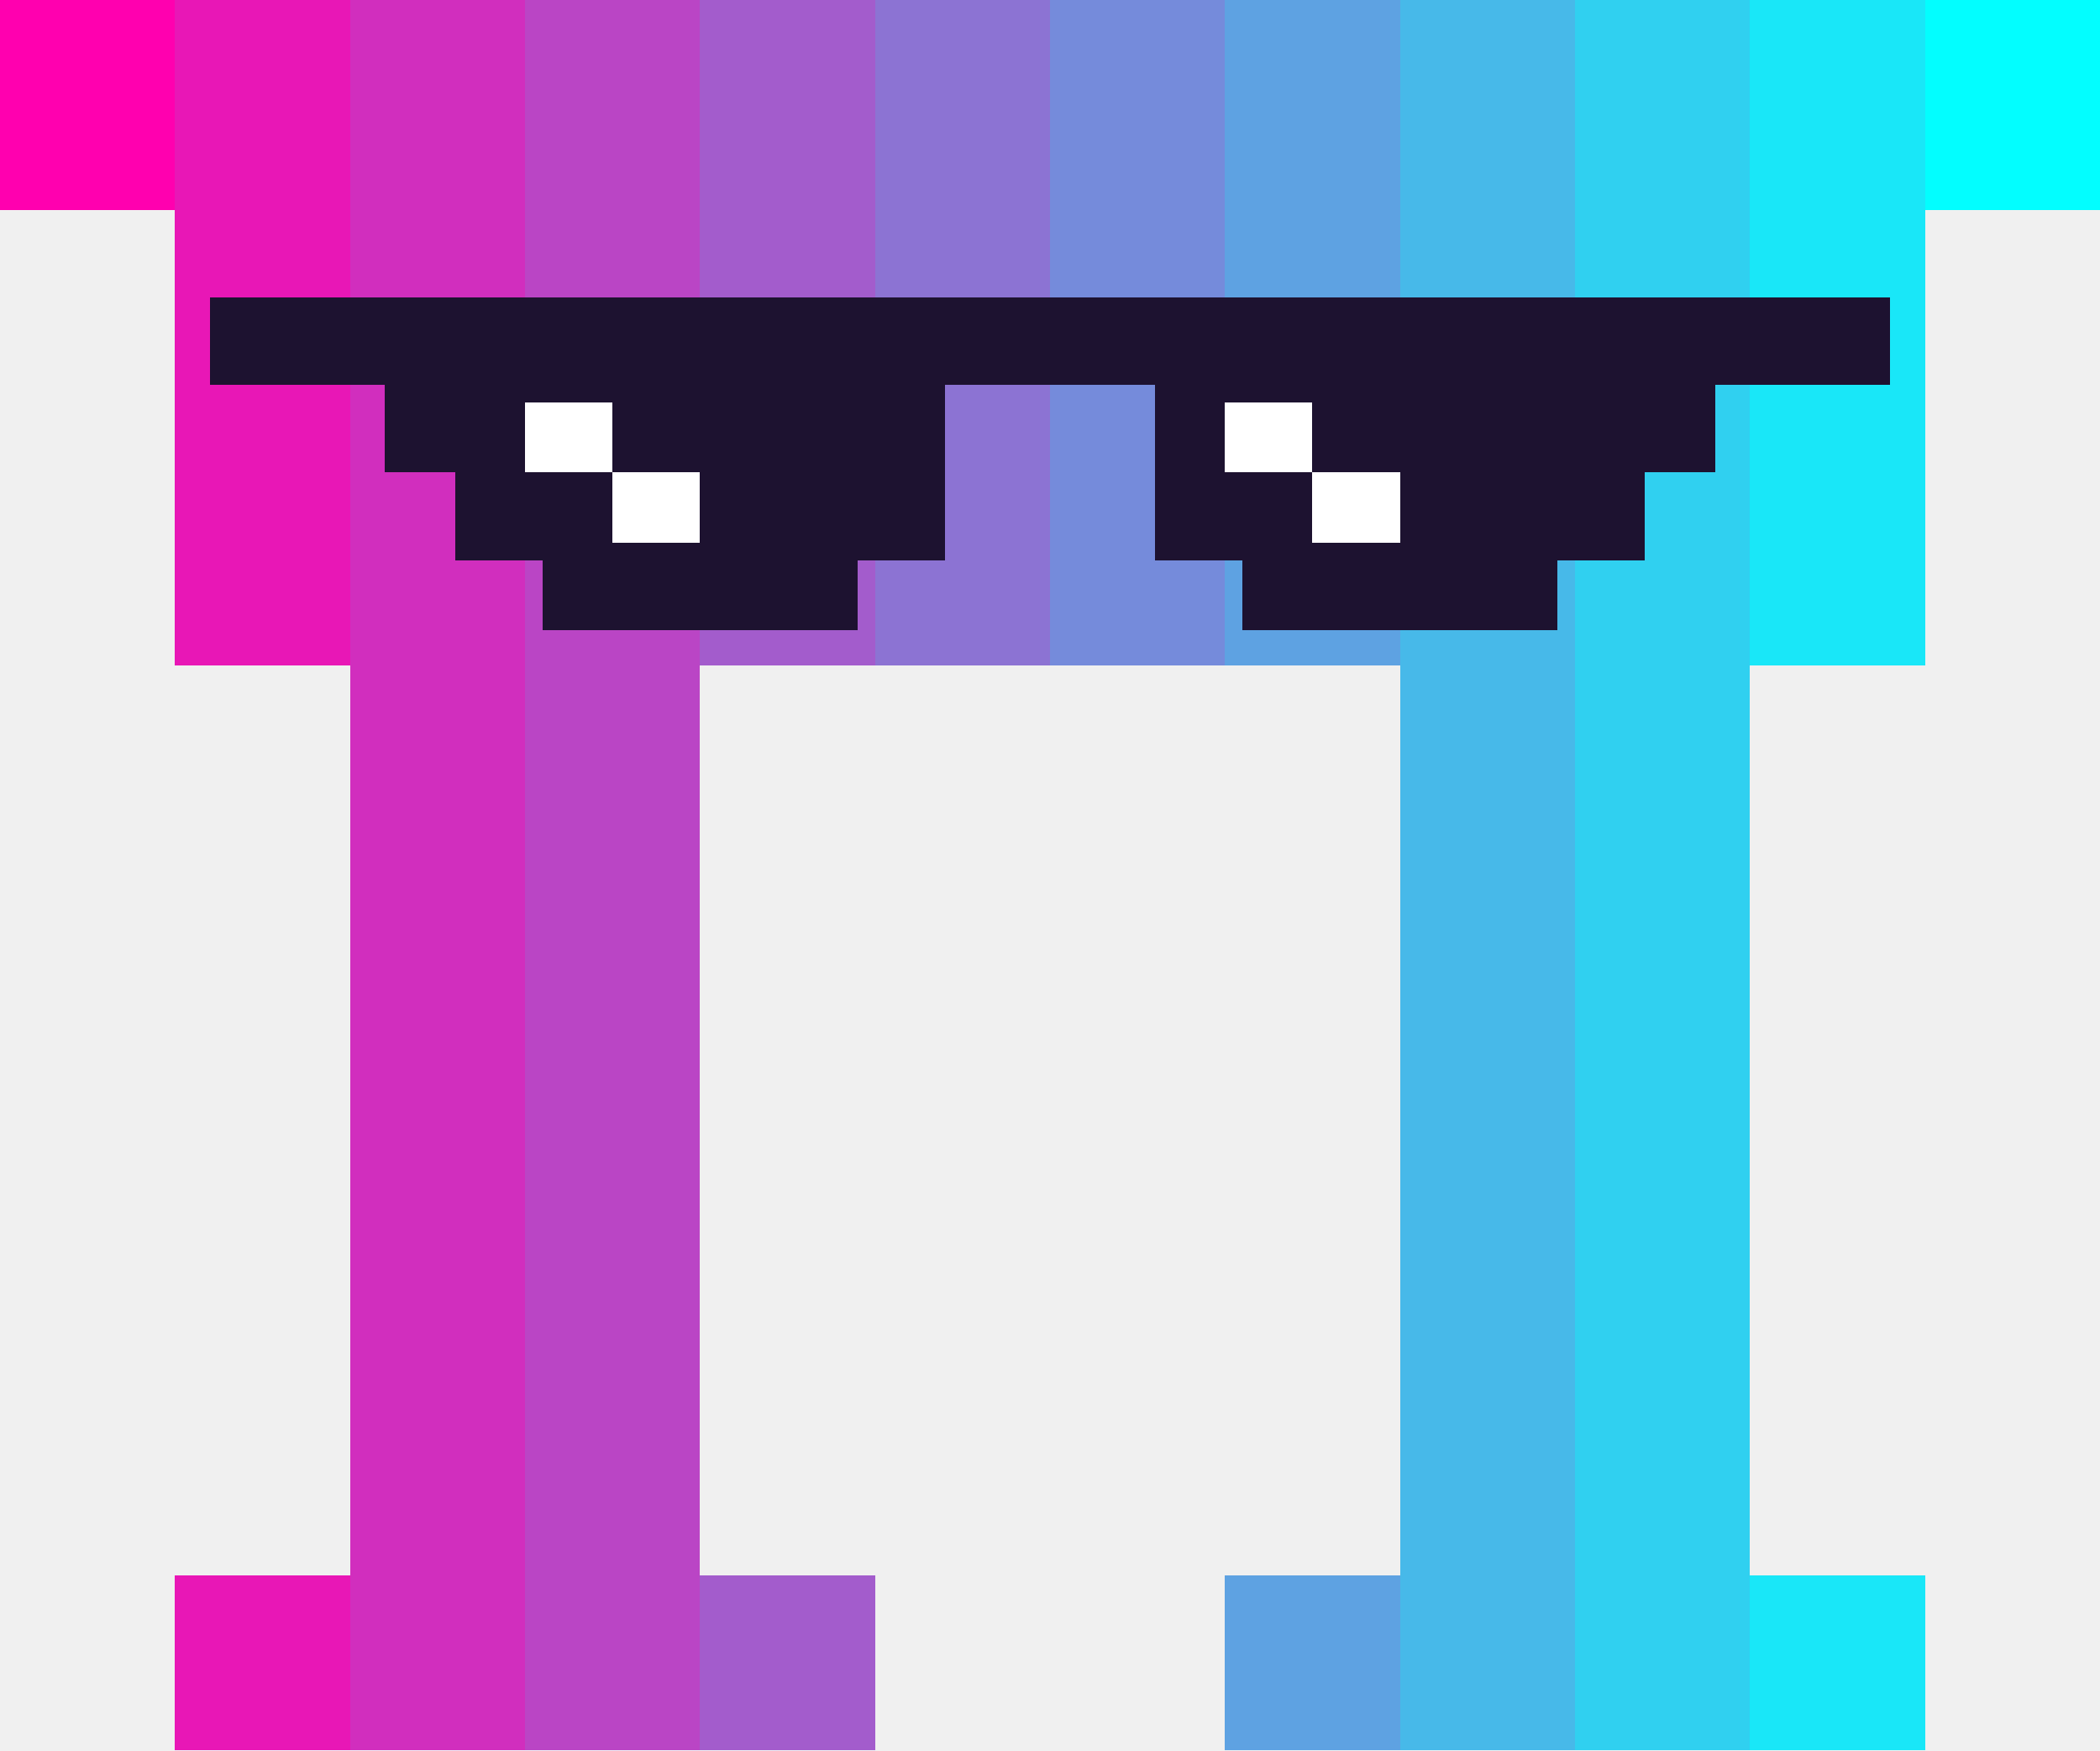
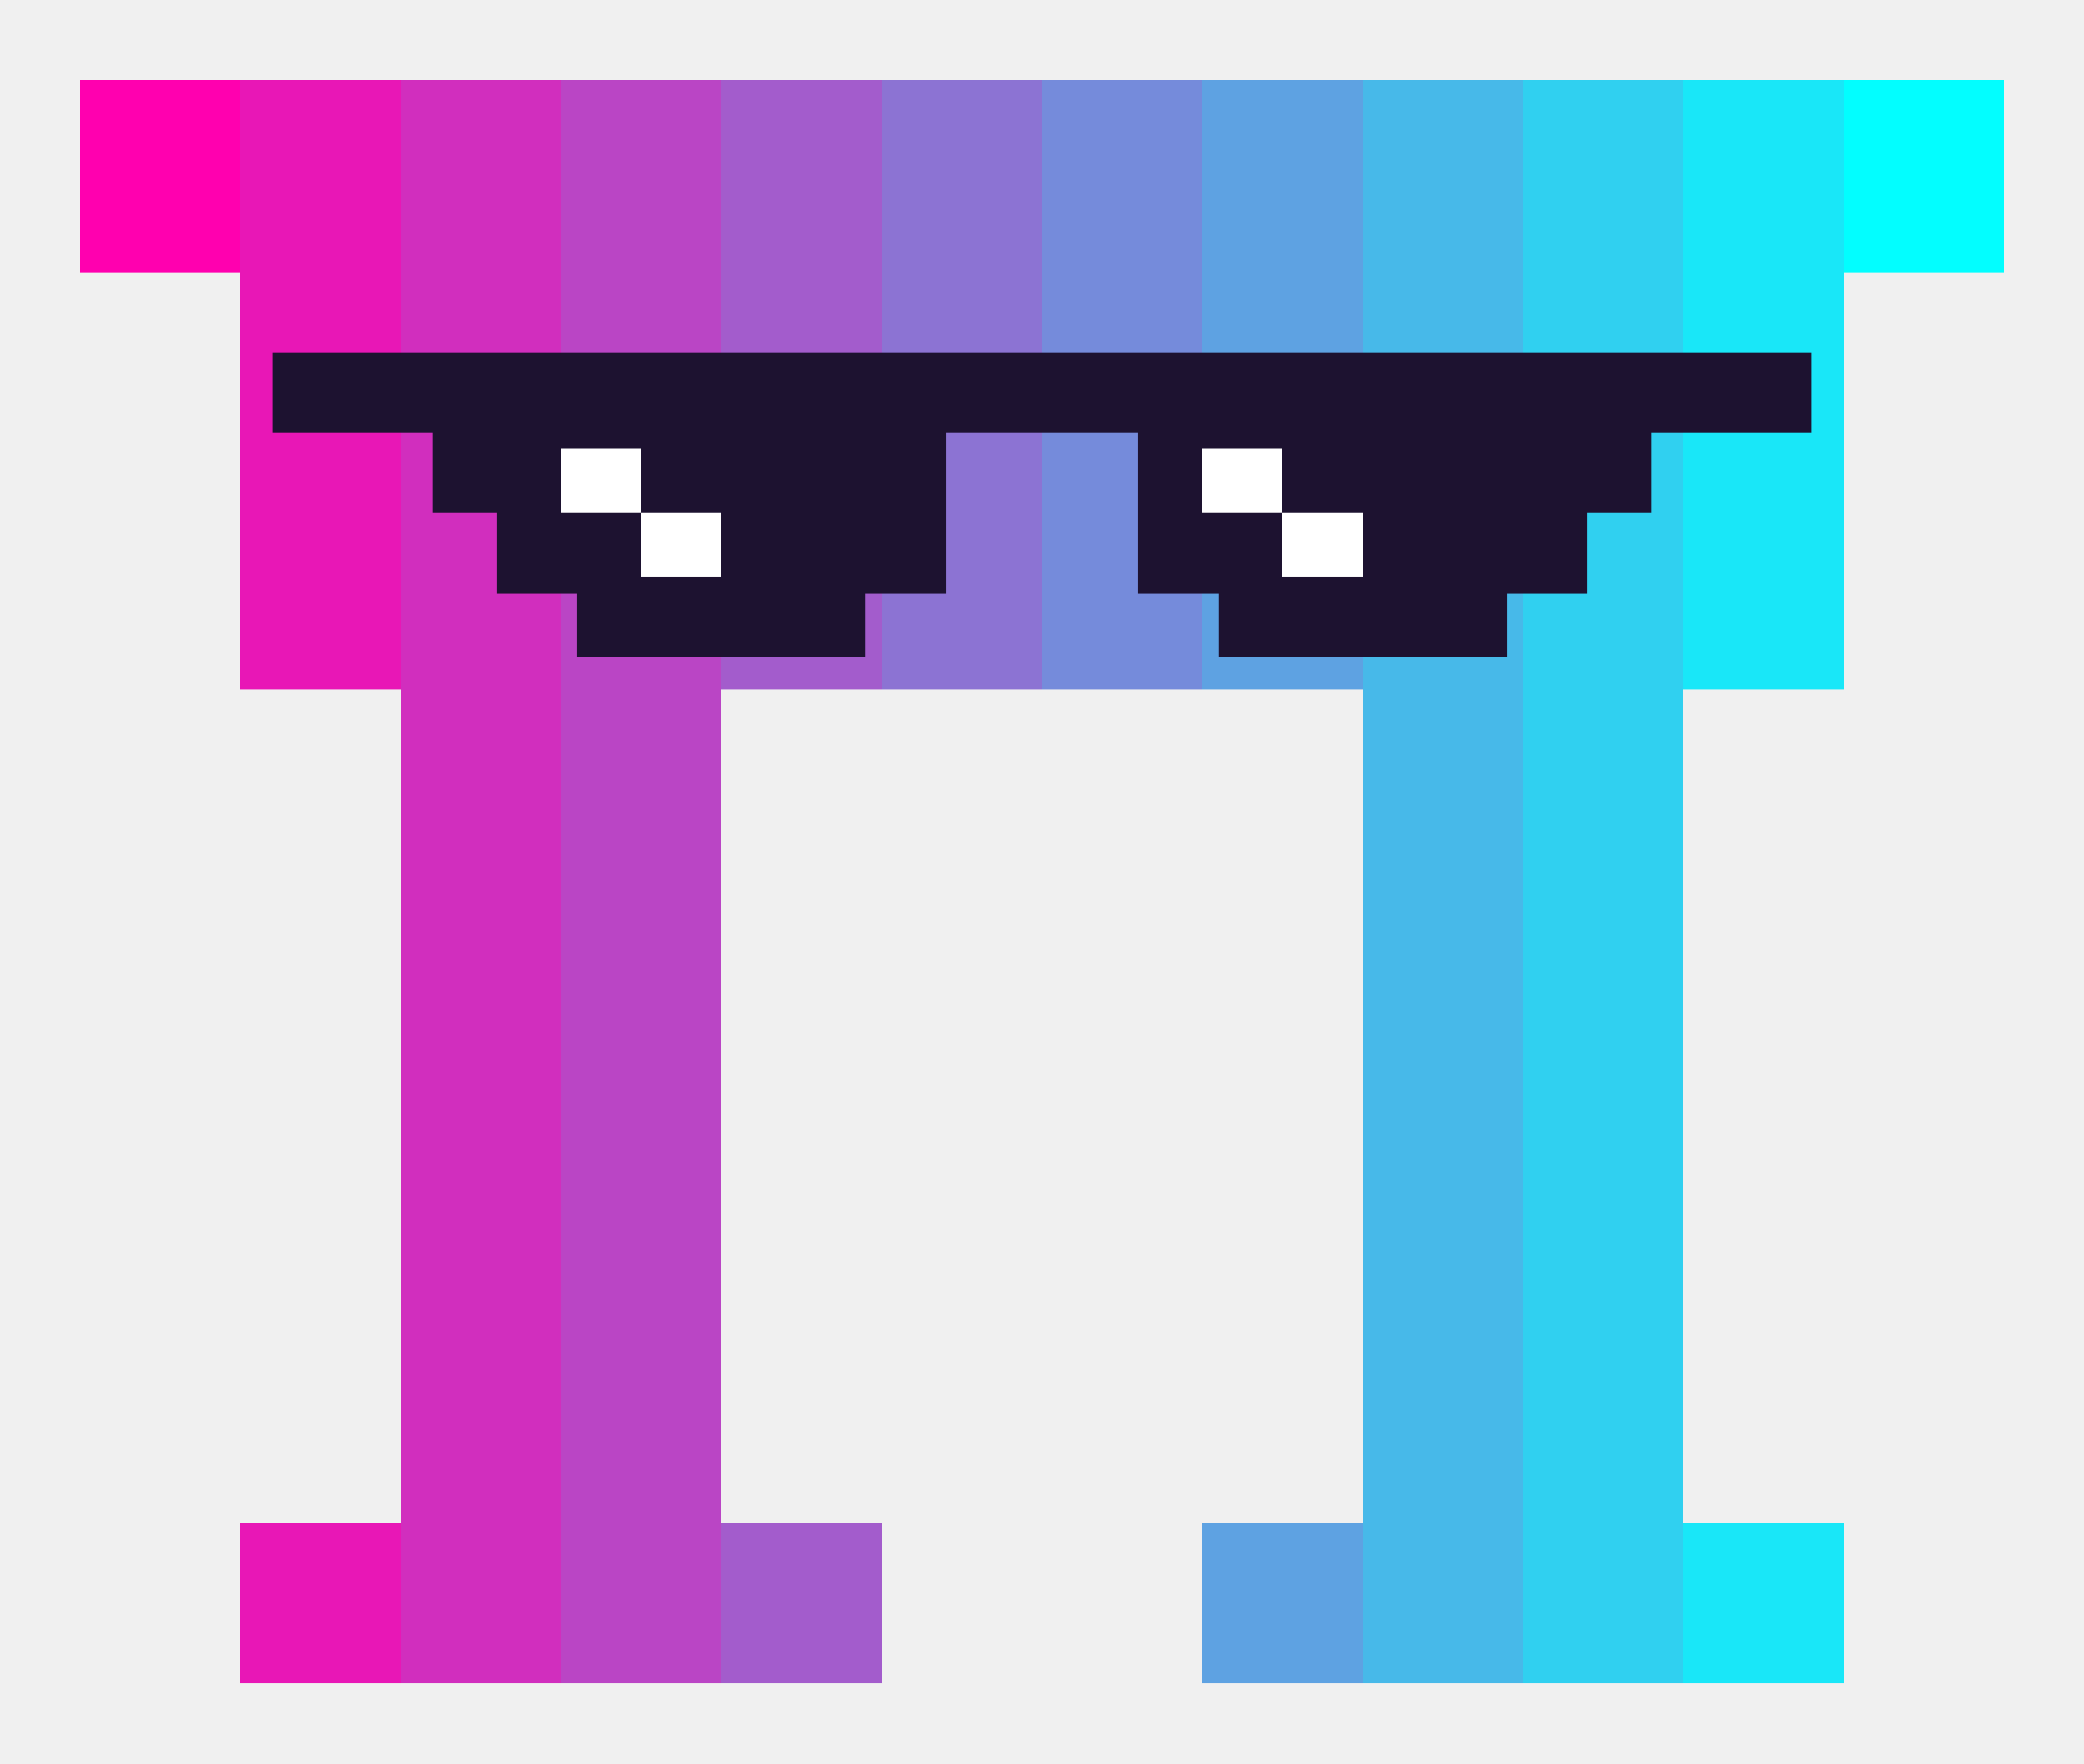
- <svg xmlns="http://www.w3.org/2000/svg" viewBox="0 0 120 100" shape-rendering="crispEdges">
+ <svg xmlns="http://www.w3.org/2000/svg" viewBox="-5 -5 130 110" shape-rendering="crispEdges">
  <path fill="#ff00af" d="M0 0H10V12H0Z" />
  <path fill="#e817b6" d="M10 0H20V38H10ZM10 90H20V100H10Z" />
  <path fill="#d12ebe" d="M20 0H30V38H20ZM20 38H30V90H20ZM20 90H30V100H20Z" />
  <path fill="#ba45c5" d="M30 0H40V38H30ZM30 38H40V90H30ZM30 90H40V100H30Z" />
  <path fill="#a35ccc" d="M40 0H50V38H40ZM40 90H50V100H40Z" />
  <path fill="#8c73d3" d="M50 0H60V38H50Z" />
  <path fill="#758bdb" d="M60 0H70V38H60Z" />
  <path fill="#5ea2e2" d="M70 0H80V38H70ZM70 90H80V100H70Z" />
  <path fill="#47b9e9" d="M80 0H90V38H80ZM80 38H90V90H80ZM80 90H90V100H80Z" />
  <path fill="#30d0f0" d="M90 0H100V38H90ZM90 38H100V90H90ZM90 90H100V100H90Z" />
  <path fill="#19e7f8" d="M100 0H110V38H100ZM100 90H110V100H100Z" />
  <path fill="#02feff" d="M110 0H120V12H110Z" />
  <path fill="#1d1230" d="M12 17H108V22H12ZM22 22H54V27H22ZM66 22H98V27H66ZM26 27H54V32H26ZM66 27H94V32H66ZM31 32H49V36H31ZM71 32H89V36H71Z" />
-   <path fill="#ffffff" d="M30 23H35V27H30ZM35 27H40V31H35ZM70 23H75V27H70ZM75 27H80V31H75Z" />
+   <path id="glint" fill="#ffffff" d="M30 23H35V27H30ZM35 27H40V31H35ZM70 23H75V27H70ZM75 27H80V31H75Z" />
+   <path id="sparkle" fill="#ffffff" opacity="0" d="M16 7H20V19H16ZM12 11H24V15H12Z" />
</svg>
